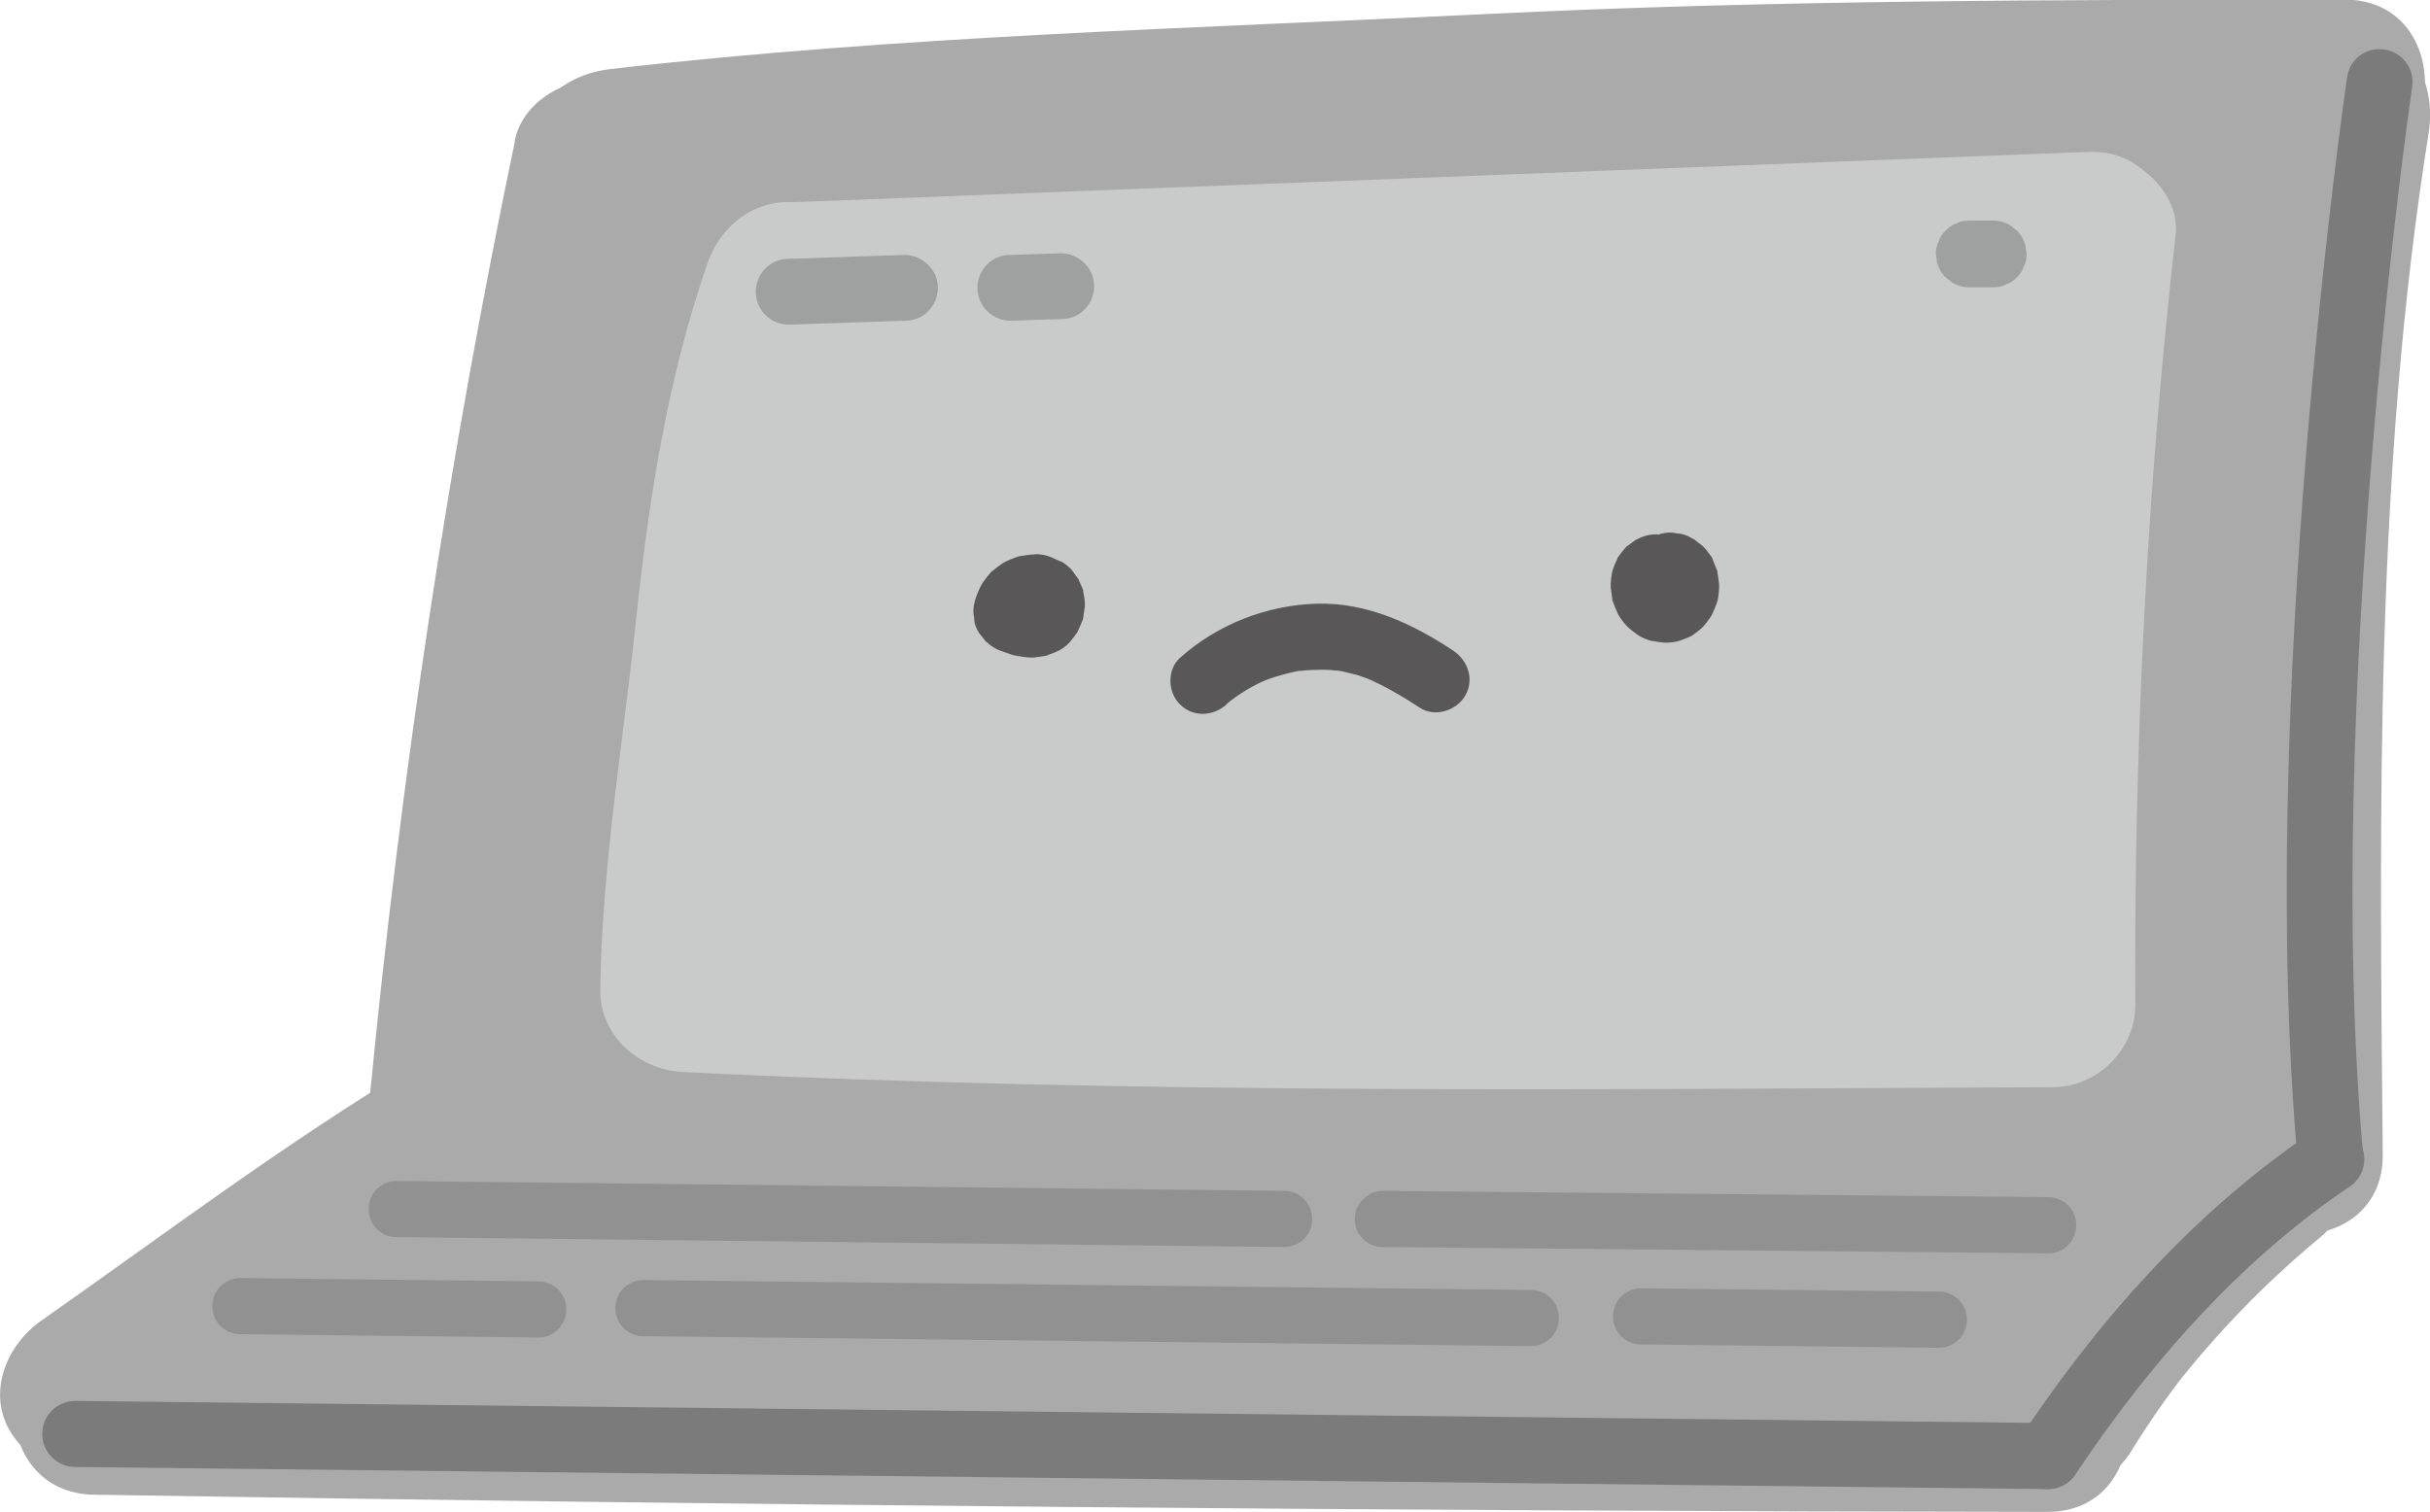
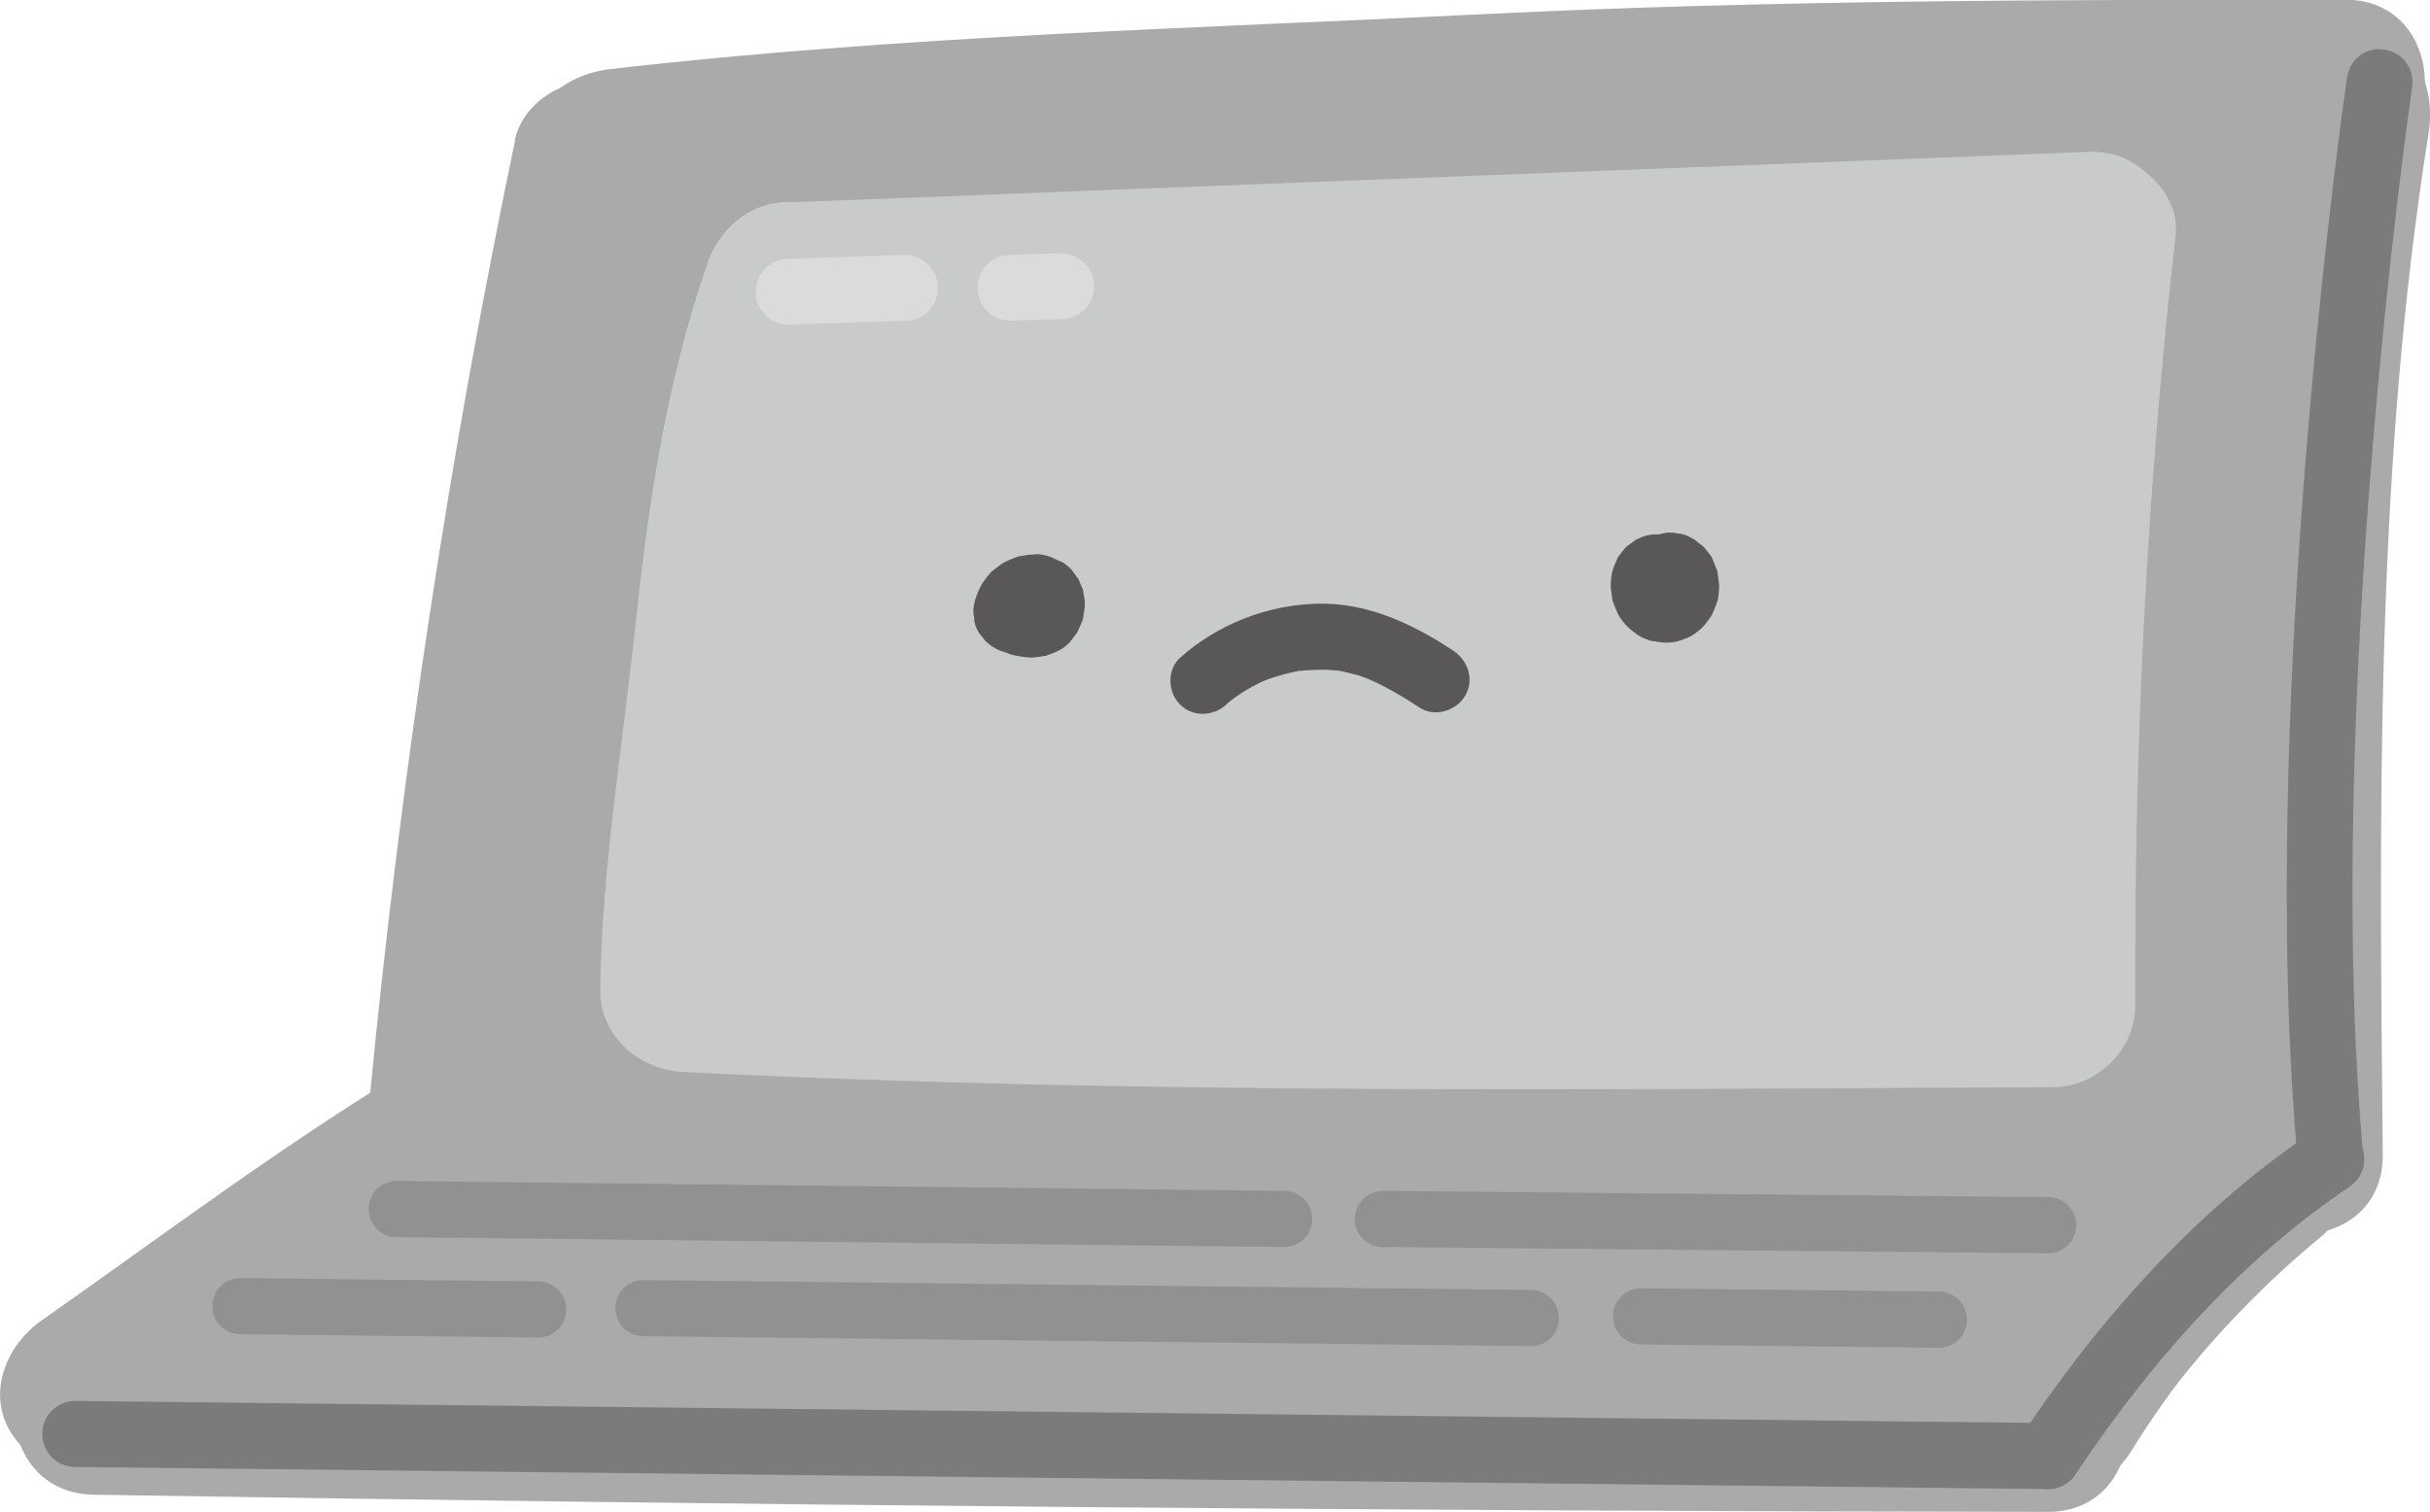
<svg xmlns="http://www.w3.org/2000/svg" id="_레이어_2" data-name="레이어 2" viewBox="0 0 73.56 45.78">
  <defs>
    <style>
      .cls-1 {
        fill: #919191;
      }

      .cls-2 {
        fill: #7c7b7c;
      }

      .cls-3 {
-         fill: #9fa0a0;
+         fill: #abaaaa;
      }

      .cls-4 {
-         fill: #abaaaa;
+         fill: #c9caca;
      }

      .cls-5 {
-         fill: #c9caca;
+         fill: #dbdbdb;
      }

      .cls-6 {
        fill: #595757;
      }
    </style>
  </defs>
  <g id="_레이어_1-2" data-name="레이어 1">
    <g>
      <g>
        <g>
          <g>
+             <path class="cls-2" d="m18.01,4.93c-1.96,9.36-3.4,18.82-4.31,28.33" />
+             <path class="cls-3" d="m15.59,4.26c-2,9.58-3.46,19.26-4.4,29-.13,1.35,1.24,2.5,2.5,2.5,1.46,0,2.37-1.15,2.5-2.5.9-9.3,2.32-18.53,4.22-27.67.28-1.32-.39-2.7-1.75-3.08-1.24-.34-2.8.42-3.08,1.75h0Z" />
+           </g>
+           <g>
            <g>
-               <path class="cls-2" d="m18.01,4.93c-1.96,9.36-3.4,18.82-4.31,28.33" />
-               <path class="cls-4" d="m15.59,4.26c-2,9.58-3.46,19.26-4.4,29-.13,1.35,1.24,2.5,2.5,2.5,1.46,0,2.37-1.15,2.5-2.5.9-9.3,2.32-18.53,4.22-27.67.28-1.32-.39-2.7-1.75-3.08-1.24-.34-2.8.42-3.08,1.75h0Z" />
+               <path class="cls-2" d="m18.49,4.59c9.53-1.11,18.87-1.24,28.63-1.77,7.93-.43,16.11-.32,23.87-.32" />
+               <path class="cls-3" d="m18.49,7.09c8.77-1.01,17.59-1.23,26.4-1.66s17.39-.44,26.1-.44c3.22,0,3.22-5,0-5-8.71,0-17.39.01-26.1.44s-17.63.65-26.4,1.66c-1.34.15-2.5,1.04-2.5,2.5,0,1.23,1.15,2.66,2.5,2.5h0Z" />
            </g>
            <g>
-               <g>
-                 <path class="cls-2" d="m18.49,4.59c9.53-1.11,18.87-1.24,28.63-1.77,7.93-.43,16.11-.32,23.87-.32" />
-                 <path class="cls-4" d="m18.49,7.09c8.77-1.01,17.59-1.23,26.4-1.66s17.39-.44,26.1-.44c3.22,0,3.22-5,0-5-8.71,0-17.39.01-26.1.44s-17.63.65-26.4,1.66c-1.34.15-2.5,1.04-2.5,2.5,0,1.23,1.15,2.66,2.5,2.5h0Z" />
-               </g>
-               <g>
-                 <path class="cls-2" d="m71.11,3.35c-1.68,10.43-1.58,21.05-1.47,31.61" />
-                 <path class="cls-4" d="m68.69,2.69c-1.7,10.69-1.67,21.48-1.56,32.27.03,3.22,5.03,3.22,5,0-.1-10.32-.24-20.72,1.39-30.94.21-1.33-.34-2.69-1.75-3.08-1.19-.33-2.86.4-3.08,1.75h0Z" />
-               </g>
-             </g>
-             <g>
-               <path class="cls-2" d="m2.51,42.15c2.74-1.92,5.47-3.85,8.21-5.77.99-.69,2.11-1.37,3.09-1.96" />
-               <path class="cls-4" d="m3.77,44.31c3.73-2.62,7.39-5.38,11.3-7.73,1.12-.67,1.63-2.28.9-3.42s-2.22-1.62-3.42-.9c-3.91,2.35-7.57,5.11-11.3,7.73-1.07.75-1.67,2.22-.9,3.42.68,1.06,2.28,1.7,3.42.9h0Z" />
-             </g>
-             <g>
-               <path class="cls-2" d="m61.99,43.28c-19.72-.02-39.43-.2-59.15-.52" />
-               <path class="cls-4" d="m61.99,40.78c-19.72-.02-39.43-.2-59.15-.52-3.22-.05-3.22,4.95,0,5,19.71.32,39.43.5,59.15.52,3.22,0,3.22-5,0-5h0Z" />
-             </g>
-             <g>
-               <path class="cls-2" d="m68.51,35.67c-2.42,1.98-4.51,4.36-6.16,7.02" />
-               <path class="cls-4" d="m66.74,33.9c-2.58,2.12-4.79,4.69-6.55,7.53-.69,1.11-.27,2.8.9,3.42s2.68.29,3.42-.9c.51-.83,1.07-1.63,1.66-2.4l-.39.51c1.32-1.7,2.83-3.25,4.49-4.62.47-.38.73-1.19.73-1.77,0-.61-.27-1.35-.73-1.77s-1.1-.76-1.77-.73c-.7.03-1.23.29-1.77.73h0Z" />
+               <path class="cls-2" d="m71.11,3.35c-1.68,10.43-1.58,21.05-1.47,31.61" />
+               <path class="cls-3" d="m68.69,2.69c-1.7,10.69-1.67,21.48-1.56,32.27.03,3.22,5.03,3.22,5,0-.1-10.32-.24-20.72,1.39-30.94.21-1.33-.34-2.69-1.75-3.08-1.19-.33-2.86.4-3.08,1.75h0Z" />
            </g>
          </g>
-           <polygon class="cls-4" points="13.81 34.42 18.49 4.93 70.34 2.5 69.63 34.96 62.35 42.69 2.51 42.15 13.81 34.42" />
+           <g>
+             <path class="cls-2" d="m2.51,42.15c2.74-1.92,5.47-3.85,8.21-5.77.99-.69,2.11-1.37,3.09-1.96" />
+             <path class="cls-3" d="m3.77,44.31c3.73-2.62,7.39-5.38,11.3-7.73,1.12-.67,1.63-2.28.9-3.42s-2.22-1.62-3.42-.9c-3.91,2.35-7.57,5.11-11.3,7.73-1.07.75-1.67,2.22-.9,3.42.68,1.06,2.28,1.7,3.42.9h0Z" />
+           </g>
+           <g>
+             <path class="cls-2" d="m61.99,43.28c-19.72-.02-39.43-.2-59.15-.52" />
+             <path class="cls-3" d="m61.99,40.78c-19.72-.02-39.43-.2-59.15-.52-3.22-.05-3.22,4.95,0,5,19.71.32,39.43.5,59.15.52,3.22,0,3.22-5,0-5h0Z" />
+           </g>
+           <g>
+             <path class="cls-2" d="m68.51,35.67c-2.42,1.98-4.51,4.36-6.16,7.02" />
+             <path class="cls-3" d="m66.74,33.9c-2.58,2.12-4.79,4.69-6.55,7.53-.69,1.11-.27,2.8.9,3.42s2.68.29,3.42-.9c.51-.83,1.07-1.63,1.66-2.4l-.39.51c1.32-1.7,2.83-3.25,4.49-4.62.47-.38.73-1.19.73-1.77,0-.61-.27-1.35-.73-1.77s-1.1-.76-1.77-.73c-.7.03-1.23.29-1.77.73h0Z" />
+           </g>
        </g>
-         <g>
-           <path class="cls-5" d="m23.83,11.13c13.13-.51,26.25-1.02,39.38-1.53,3.21-.12,3.22-5.12,0-5-13.13.51-26.25,1.02-39.38,1.53-3.21.12-3.22,5.12,0,5h0Z" />
-           <path class="cls-5" d="m60.86,7.12c-.88,7.74-1.26,15.51-1.22,23.3l2.5-2.5c-13.82.06-27.66.23-41.47-.46l2.5,2.5c.04-3.56.67-7.18,1.04-10.73s.92-6.71,2.04-9.94c.44-1.28-.5-2.73-1.75-3.08-1.37-.38-2.63.47-3.08,1.75-1.22,3.52-1.78,7.16-2.17,10.85s-1.03,7.45-1.08,11.15c-.02,1.4,1.16,2.43,2.5,2.5,13.81.69,27.65.52,41.47.46,1.35,0,2.51-1.14,2.5-2.5-.04-7.79.34-15.56,1.22-23.3.15-1.34-1.26-2.5-2.5-2.5-1.48,0-2.35,1.15-2.5,2.5h0Z" />
-           <path class="cls-5" d="m24.46,8.66s-4.54,9.61-2.36,20.59l40.67,1.21,1.54-23.3-39.85,1.5Z" />
-         </g>
-         <path class="cls-6" d="m31.31,16.79c-.15,0-.29.03-.43.05-.04,0-.07.02-.11.03-.13.05-.27.1-.39.17-.02.01-.03.02-.05.03-.1.07-.2.15-.29.22-.03.02-.06.05-.08.08-.08.09-.15.19-.22.29-.01.01-.02.03-.03.05-.07.12-.13.28-.17.39-.01.04-.03.07-.03.11-.05.17-.06.33-.02.5,0,.17.06.32.15.46l.2.25c.16.15.34.26.55.32.13.05.26.1.4.12.11.02.28.05.42.05.02,0,.03,0,.05,0,0,0,.02,0,.02,0,.11-.01.24-.03.36-.05.03,0,.06-.01.09-.03.12-.04.25-.09.36-.15s.2-.14.29-.23c0,0,.01-.01.02-.02,0,0,0,0,0-.01.07-.08.15-.18.2-.26.01-.02.02-.03.03-.05,0,0,0-.02.01-.03.05-.11.1-.21.14-.32,0-.02.01-.04.01-.05.02-.12.03-.24.05-.35,0-.01,0-.02,0-.04,0-.02,0-.04,0-.06,0-.09-.03-.25-.05-.34,0,0,0,0,0-.01,0-.01,0-.02,0-.03,0,0,0,0,0-.01,0,0,0,0,0,0l-.13-.3s0-.02-.01-.03c-.03-.05-.09-.11-.11-.15-.02-.03-.07-.1-.11-.15-.09-.09-.19-.17-.29-.23,0,0,0,0-.01,0-.05-.02-.1-.04-.16-.07-.05-.02-.1-.05-.16-.07-.01,0-.02,0-.03,0-.17-.05-.33-.06-.5-.02-.17,0-.32.06-.46.15-.15.08-.26.19-.35.32-.11.12-.19.26-.22.43l-.04.33c0,.23.06.44.17.63l.2.25c.16.15.34.26.55.32.01,0,.03,0,.04.01l-.3-.13s.03.02.05.03l-.25-.2s.02.02.03.03l-.2-.25s.02.03.03.05l-.13-.3s.02.05.02.07l-.04-.33s0,.06,0,.09l.04-.33s-.01.07-.03.1l.13-.3s-.03.06-.05.08l.2-.25s-.03.04-.05.05l.25-.2s-.05.03-.07.04l.3-.13s-.08.03-.12.03l.33-.04c-.06,0-.11,0-.17,0l.33.04c-.14-.02-.27-.07-.4-.12l.87,1.54s.02-.08.04-.12l-.13.3s.05-.1.08-.14l-.2.25s.08-.09.12-.12l-.25.2s.09-.06.14-.08l-.3.13c.05-.02.1-.04.16-.04l-.33.04s.05,0,.07,0c.17,0,.33-.03.48-.11.15-.05.29-.14.4-.26.12-.11.21-.25.26-.4.08-.15.11-.31.11-.48l-.04-.33c-.06-.21-.17-.4-.32-.55l-.25-.2c-.19-.11-.41-.17-.63-.17h0Z" />
-         <path class="cls-6" d="m49.54,16.33c-.05.03-.1.08-.15.11-.04.03-.1.07-.15.11-.01.01-.03.03-.04.04-.07.08-.15.18-.21.27,0,0-.01.02-.02.02,0,0,0,.01-.01.02,0,0,0,.01,0,.02-.04.09-.1.21-.13.31-.05.14-.06.3-.07.44,0,.04,0,.08,0,.12.02.13.03.26.05.38,0,.02.01.04.02.06.04.12.09.23.14.34,0,.02.02.04.03.06.07.12.16.24.26.34.01.01.03.03.04.04.08.07.18.15.27.21,0,0,.02.01.03.02.12.08.26.13.4.17,0,0,.02,0,.03,0,.11.02.24.04.35.05.02,0,.04,0,.06,0,.13,0,.3-.02.44-.07.1-.04.22-.08.31-.13,0,0,.02,0,.02-.01s.02,0,.02-.01c.09-.06.19-.14.27-.21.1-.09.2-.23.27-.33.02-.03.04-.06.06-.1.05-.11.1-.23.14-.34,0-.02.01-.04.02-.06.03-.12.04-.25.05-.38,0-.02,0-.04,0-.06s0-.04,0-.06c-.01-.12-.03-.24-.05-.36,0-.01,0-.02,0-.03,0-.02-.01-.04-.02-.06-.04-.11-.09-.21-.13-.32,0,0,0-.02-.01-.03,0-.02-.02-.04-.03-.05-.06-.09-.14-.19-.21-.27,0,0-.01-.02-.02-.02s-.02-.01-.02-.02c-.09-.07-.18-.14-.27-.21-.02-.01-.04-.02-.06-.03-.14-.09-.3-.14-.46-.15-.17-.04-.33-.03-.5.02-.16.04-.3.11-.43.22-.14.09-.24.21-.32.35l-.13.3c-.06.22-.06.44,0,.66l.13.3c.11.19.26.34.45.45.03.01.05.03.08.05l-.25-.2s.04.04.06.06l-.2-.25s.03.05.05.08l-.13-.3s.03.08.03.12l-.04-.33c0,.05,0,.1,0,.15l.04-.33c0,.05-.02.1-.04.15l.13-.3s-.04.07-.06.11l.2-.25s-.04.05-.07.07l.25-.2s-.05.04-.08.05l.3-.13s-.06.02-.09.02l.33-.04s-.06,0-.09,0l.33.04s-.06-.01-.09-.02l.3.13s-.06-.03-.09-.05l.25.2s-.06-.05-.08-.08l.2.25s-.05-.08-.07-.12l.13.3s-.03-.09-.04-.14l.04.33s0-.09,0-.14l-.04.33s.01-.06.03-.1l-.13.3s.03-.05.04-.08l-.2.25s.04-.04.06-.06l-.25.2s.01-.01.02-.02c.15-.08.26-.19.35-.32.11-.12.19-.26.22-.43.05-.17.06-.33.02-.5,0-.17-.06-.32-.15-.46l-.2-.25c-.16-.15-.34-.26-.55-.32l-.33-.04c-.23,0-.44.06-.63.17h0Z" />
-         <g>
-           <path class="cls-2" d="m61.99,45.09h-.01l-59.71-.67c-.55,0-1-.46-.99-1.01,0-.55.45-.99,1-.99h.01l59.71.67c.55,0,1,.46.99,1.01,0,.55-.45.99-1,.99Z" />
-           <path class="cls-2" d="m61.99,45.09c-.19,0-.38-.05-.55-.17-.46-.31-.58-.93-.28-1.39,2.64-3.98,5.62-7.09,8.85-9.26.46-.31,1.08-.19,1.39.27.31.46.19,1.08-.27,1.39-3.01,2.02-5.8,4.96-8.3,8.71-.19.29-.51.45-.83.45Z" />
-           <path class="cls-2" d="m70.56,36.1c-.51,0-.95-.39-1-.91-1.27-13.86,1.46-32.66,1.49-32.85.08-.55.58-.93,1.13-.84.55.08.92.59.84,1.13-.03.19-2.72,18.75-1.48,32.38.05.55-.36,1.04-.91,1.09-.03,0-.06,0-.09,0Z" />
-         </g>
-         <g>
-           <path class="cls-1" d="m38.87,37.76h0l-26.87-.3c-.47,0-.85-.39-.84-.86,0-.47.38-.84.85-.84h0l26.87.3c.47,0,.85.39.84.86,0,.47-.38.84-.85.84Z" />
-           <path class="cls-1" d="m61.99,37.95h0l-20.14-.19c-.47,0-.85-.39-.84-.86,0-.47.42-.85.86-.84l20.14.19c.47,0,.85.39.84.86,0,.47-.38.84-.85.84Z" />
-           <path class="cls-1" d="m46.34,40.76h0l-26.87-.3c-.47,0-.85-.39-.84-.86,0-.47.38-.84.85-.84h0l26.87.3c.47,0,.85.39.84.86,0,.47-.38.84-.85.84Z" />
-           <path class="cls-1" d="m58.69,40.81h0l-9.02-.1c-.47,0-.85-.39-.84-.86,0-.47.38-.84.85-.84h0l9.02.1c.47,0,.85.39.84.86,0,.47-.38.84-.85.84Z" />
-           <path class="cls-1" d="m16.29,40.5h0l-9.02-.1c-.47,0-.85-.39-.84-.86,0-.47.38-.84.85-.84h0l9.02.1c.47,0,.85.39.84.86,0,.47-.38.84-.85.84Z" />
-         </g>
-         <path class="cls-3" d="m23.88,9.83c-.54,0-.98-.42-1-.96-.02-.55.41-1.02.96-1.03l3.52-.12c.5-.02,1.02.41,1.03.96.02.55-.41,1.02-.96,1.03l-3.52.12s-.02,0-.04,0Z" />
-         <path class="cls-3" d="m30.59,9.71c-.54,0-.98-.42-1-.96-.02-.55.41-1.02.96-1.03l1.54-.05c.54-.01,1.01.41,1.03.96s-.41,1.02-.96,1.03l-1.54.05s-.02,0-.04,0Z" />
-         <path class="cls-6" d="m37.13,21.32c.32-.28.87-.61,1.25-.75.28-.1.57-.18.86-.24.02,0,.21-.04.13-.02s.11-.01.13-.01c.16-.01.31-.02.47-.02.14,0,.28,0,.42.02.07,0,.14.01.21.02-.11-.02-.01,0,.04.01.15.04.3.07.45.11.09.03.31.11.31.11.46.19,1.1.56,1.58.88.45.3,1.11.09,1.37-.36.29-.49.09-1.07-.36-1.37-1.24-.82-2.61-1.46-4.12-1.42s-3.01.62-4.15,1.64c-.4.36-.37,1.05,0,1.41.4.4,1.01.36,1.41,0h0Z" />
+         <polygon class="cls-3" points="13.81 34.42 18.49 4.93 70.34 2.5 69.63 34.96 62.35 42.69 2.51 42.15 13.81 34.42" />
      </g>
-       <path class="cls-3" d="m59.6,8.7h.74c.14,0,.27-.02.39-.09.12-.04.23-.11.32-.21.1-.09.17-.2.21-.32.06-.12.09-.25.09-.39l-.04-.27c-.05-.17-.13-.32-.26-.44l-.2-.16c-.16-.09-.32-.14-.5-.14h-.74c-.14,0-.27.02-.39.09-.12.04-.23.11-.32.21-.1.09-.17.2-.21.32-.06.12-.09.25-.09.39l.04.27c.05.17.13.32.26.44l.2.16c.16.09.32.14.5.14h0Z" />
+       <g>
+         <path class="cls-4" d="m23.83,11.13c13.13-.51,26.25-1.02,39.38-1.53,3.21-.12,3.22-5.12,0-5-13.13.51-26.25,1.02-39.38,1.53-3.21.12-3.22,5.12,0,5h0Z" />
+         <path class="cls-4" d="m60.86,7.12c-.88,7.74-1.26,15.51-1.22,23.3l2.5-2.5c-13.82.06-27.66.23-41.47-.46l2.5,2.5c.04-3.56.67-7.18,1.04-10.73s.92-6.71,2.04-9.94c.44-1.28-.5-2.73-1.75-3.08-1.37-.38-2.63.47-3.08,1.75-1.22,3.52-1.78,7.16-2.17,10.85s-1.03,7.45-1.08,11.15c-.02,1.4,1.16,2.43,2.5,2.5,13.81.69,27.65.52,41.47.46,1.35,0,2.51-1.14,2.5-2.5-.04-7.79.34-15.56,1.22-23.3.15-1.34-1.26-2.5-2.5-2.5-1.48,0-2.35,1.15-2.5,2.5h0Z" />
+         <path class="cls-4" d="m24.46,8.66s-4.54,9.61-2.36,20.59l40.67,1.21,1.54-23.3-39.85,1.5Z" />
+       </g>
+       <path class="cls-6" d="m31.31,16.79c-.15,0-.29.03-.43.05-.04,0-.07.02-.11.03-.13.05-.27.1-.39.17-.02.01-.03.02-.05.03-.1.07-.2.15-.29.22-.03.02-.06.05-.08.08-.08.09-.15.19-.22.29-.01.01-.02.03-.03.05-.07.12-.13.28-.17.39-.01.04-.03.07-.03.11-.05.17-.06.33-.02.5,0,.17.06.32.15.46l.2.25c.16.15.34.26.55.32.13.05.26.1.4.12.11.02.28.05.42.05.02,0,.03,0,.05,0,0,0,.02,0,.02,0,.11-.01.24-.03.36-.05.03,0,.06-.01.09-.03.12-.04.25-.09.36-.15s.2-.14.29-.23c0,0,.01-.01.02-.02,0,0,0,0,0-.01.07-.08.15-.18.2-.26.01-.02.02-.03.03-.05,0,0,0-.02.01-.03.05-.11.1-.21.14-.32,0-.02.01-.04.01-.05.02-.12.03-.24.05-.35,0-.01,0-.02,0-.04,0-.02,0-.04,0-.06,0-.09-.03-.25-.05-.34,0,0,0,0,0-.01,0-.01,0-.02,0-.03,0,0,0,0,0-.01,0,0,0,0,0,0l-.13-.3s0-.02-.01-.03c-.03-.05-.09-.11-.11-.15-.02-.03-.07-.1-.11-.15-.09-.09-.19-.17-.29-.23,0,0,0,0-.01,0-.05-.02-.1-.04-.16-.07-.05-.02-.1-.05-.16-.07-.01,0-.02,0-.03,0-.17-.05-.33-.06-.5-.02-.17,0-.32.06-.46.15-.15.08-.26.19-.35.32-.11.12-.19.26-.22.43l-.04.33c0,.23.06.44.17.63l.2.25c.16.15.34.26.55.32.01,0,.03,0,.04.01l-.3-.13s.03.02.05.03l-.25-.2s.02.02.03.03l-.2-.25s.02.03.03.05l-.13-.3s.02.05.02.07l-.04-.33s0,.06,0,.09l.04-.33s-.01.07-.03.1l.13-.3s-.03.06-.05.08l.2-.25s-.03.04-.05.05l.25-.2s-.05.03-.07.04l.3-.13s-.08.03-.12.03l.33-.04c-.06,0-.11,0-.17,0l.33.04c-.14-.02-.27-.07-.4-.12l.87,1.54s.02-.08.04-.12l-.13.3s.05-.1.08-.14l-.2.25s.08-.09.12-.12l-.25.2s.09-.06.14-.08l-.3.13c.05-.02.1-.04.16-.04l-.33.04s.05,0,.07,0c.17,0,.33-.03.48-.11.15-.05.29-.14.4-.26.12-.11.21-.25.26-.4.08-.15.11-.31.11-.48l-.04-.33c-.06-.21-.17-.4-.32-.55l-.25-.2c-.19-.11-.41-.17-.63-.17h0Z" />
+       <path class="cls-6" d="m49.54,16.33c-.05.03-.1.08-.15.11-.04.03-.1.07-.15.11-.01.01-.03.03-.04.04-.07.08-.15.18-.21.27,0,0-.01.02-.02.02,0,0,0,.01-.01.02,0,0,0,.01,0,.02-.04.09-.1.21-.13.31-.05.14-.06.3-.07.44,0,.04,0,.08,0,.12.02.13.03.26.05.38,0,.02.01.04.02.06.04.12.09.23.14.34,0,.02.02.04.03.06.07.12.16.24.26.34.01.01.03.03.04.04.08.07.18.15.27.21,0,0,.02.01.03.02.12.08.26.13.4.17,0,0,.02,0,.03,0,.11.02.24.04.35.05.02,0,.04,0,.06,0,.13,0,.3-.02.44-.07.1-.04.22-.08.31-.13,0,0,.02,0,.02-.01s.02,0,.02-.01c.09-.06.19-.14.27-.21.1-.09.2-.23.27-.33.02-.03.04-.06.06-.1.05-.11.1-.23.14-.34,0-.02.01-.04.02-.06.03-.12.04-.25.05-.38,0-.02,0-.04,0-.06s0-.04,0-.06c-.01-.12-.03-.24-.05-.36,0-.01,0-.02,0-.03,0-.02-.01-.04-.02-.06-.04-.11-.09-.21-.13-.32,0,0,0-.02-.01-.03,0-.02-.02-.04-.03-.05-.06-.09-.14-.19-.21-.27,0,0-.01-.02-.02-.02s-.02-.01-.02-.02c-.09-.07-.18-.14-.27-.21-.02-.01-.04-.02-.06-.03-.14-.09-.3-.14-.46-.15-.17-.04-.33-.03-.5.02-.16.04-.3.11-.43.22-.14.09-.24.21-.32.35l-.13.3c-.06.22-.06.44,0,.66l.13.3c.11.19.26.34.45.45.03.01.05.03.08.05l-.25-.2s.04.04.06.06l-.2-.25s.03.05.05.08l-.13-.3s.03.08.03.12l-.04-.33c0,.05,0,.1,0,.15l.04-.33c0,.05-.02.1-.04.15l.13-.3s-.04.07-.06.11l.2-.25s-.04.05-.07.07l.25-.2s-.05.04-.08.05l.3-.13s-.06.02-.09.02l.33-.04s-.06,0-.09,0l.33.04s-.06-.01-.09-.02l.3.13s-.06-.03-.09-.05l.25.2s-.06-.05-.08-.08l.2.25s-.05-.08-.07-.12l.13.3s-.03-.09-.04-.14l.04.33s0-.09,0-.14l-.04.33s.01-.06.03-.1l-.13.3s.03-.05.04-.08l-.2.25s.04-.04.06-.06l-.25.2s.01-.01.02-.02c.15-.08.26-.19.35-.32.11-.12.19-.26.22-.43.05-.17.06-.33.02-.5,0-.17-.06-.32-.15-.46l-.2-.25c-.16-.15-.34-.26-.55-.32l-.33-.04c-.23,0-.44.06-.63.17h0Z" />
+       <g>
+         <path class="cls-2" d="m61.99,45.09h-.01l-59.71-.67c-.55,0-1-.46-.99-1.01,0-.55.45-.99,1-.99h.01l59.71.67c.55,0,1,.46.99,1.01,0,.55-.45.99-1,.99Z" />
+         <path class="cls-2" d="m61.99,45.09c-.19,0-.38-.05-.55-.17-.46-.31-.58-.93-.28-1.39,2.64-3.98,5.62-7.09,8.85-9.26.46-.31,1.08-.19,1.39.27.31.46.19,1.08-.27,1.39-3.01,2.02-5.8,4.96-8.3,8.71-.19.29-.51.45-.83.45Z" />
+         <path class="cls-2" d="m70.56,36.1c-.51,0-.95-.39-1-.91-1.27-13.86,1.46-32.66,1.49-32.85.08-.55.58-.93,1.13-.84.55.08.92.59.84,1.13-.03.19-2.72,18.75-1.48,32.38.05.55-.36,1.04-.91,1.09-.03,0-.06,0-.09,0Z" />
+       </g>
+       <g>
+         <path class="cls-1" d="m38.87,37.76h0l-26.87-.3c-.47,0-.85-.39-.84-.86,0-.47.38-.84.85-.84h0l26.87.3c.47,0,.85.39.84.86,0,.47-.38.84-.85.84Z" />
+         <path class="cls-1" d="m61.99,37.95h0l-20.14-.19c-.47,0-.85-.39-.84-.86,0-.47.42-.85.86-.84l20.14.19c.47,0,.85.39.84.86,0,.47-.38.84-.85.84Z" />
+         <path class="cls-1" d="m46.34,40.76h0l-26.87-.3c-.47,0-.85-.39-.84-.86,0-.47.38-.84.85-.84h0l26.87.3c.47,0,.85.39.84.86,0,.47-.38.84-.85.84Z" />
+         <path class="cls-1" d="m58.69,40.81h0l-9.02-.1c-.47,0-.85-.39-.84-.86,0-.47.38-.84.85-.84h0l9.02.1c.47,0,.85.39.84.86,0,.47-.38.84-.85.84Z" />
+         <path class="cls-1" d="m16.29,40.5h0l-9.02-.1c-.47,0-.85-.39-.84-.86,0-.47.38-.84.85-.84h0l9.02.1c.47,0,.85.39.84.86,0,.47-.38.84-.85.84Z" />
+       </g>
+       <path class="cls-5" d="m23.88,9.83c-.54,0-.98-.42-1-.96-.02-.55.41-1.02.96-1.03l3.52-.12c.5-.02,1.02.41,1.03.96.02.55-.41,1.02-.96,1.03l-3.52.12s-.02,0-.04,0Z" />
+       <path class="cls-5" d="m30.59,9.71c-.54,0-.98-.42-1-.96-.02-.55.41-1.02.96-1.03l1.54-.05c.54-.01,1.01.41,1.03.96s-.41,1.02-.96,1.03l-1.54.05s-.02,0-.04,0Z" />
+       <path class="cls-6" d="m37.13,21.32c.32-.28.87-.61,1.25-.75.28-.1.57-.18.86-.24.02,0,.21-.04.13-.02s.11-.01.13-.01c.16-.01.31-.02.47-.02.14,0,.28,0,.42.02.07,0,.14.01.21.02-.11-.02-.01,0,.04.01.15.04.3.07.45.11.09.03.31.11.31.11.46.19,1.1.56,1.58.88.45.3,1.11.09,1.37-.36.29-.49.09-1.07-.36-1.37-1.24-.82-2.61-1.46-4.12-1.42s-3.01.62-4.15,1.64c-.4.36-.37,1.05,0,1.41.4.4,1.01.36,1.41,0h0Z" />
    </g>
  </g>
</svg>
